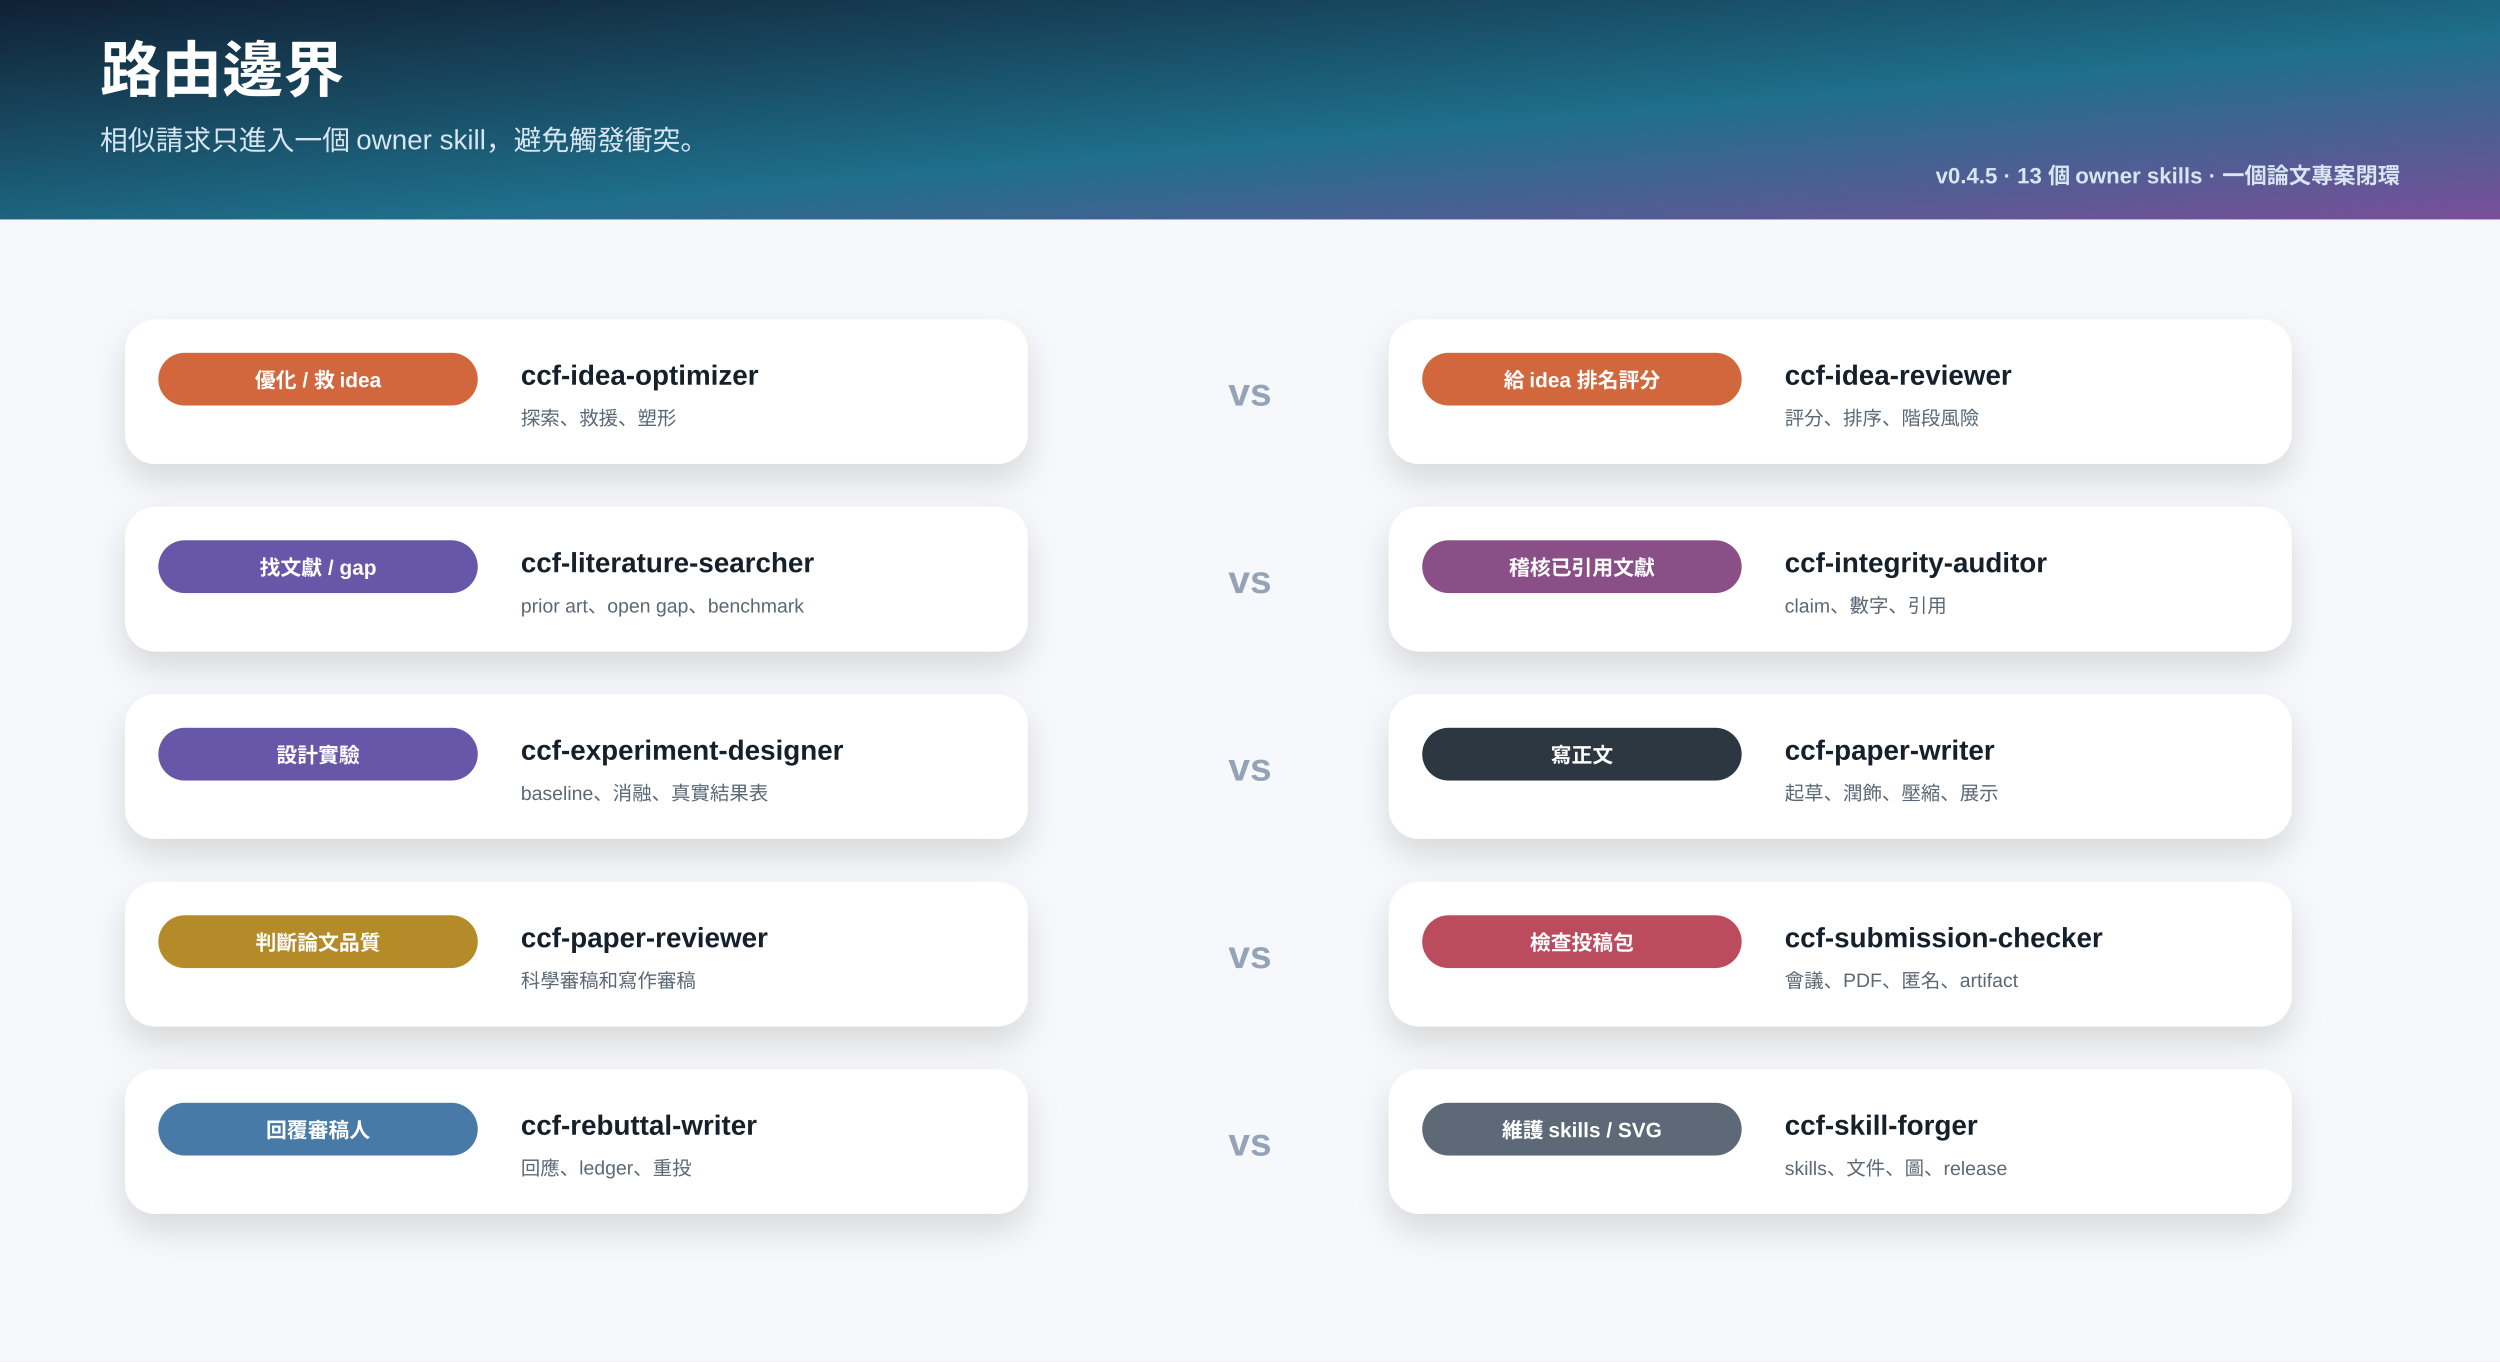
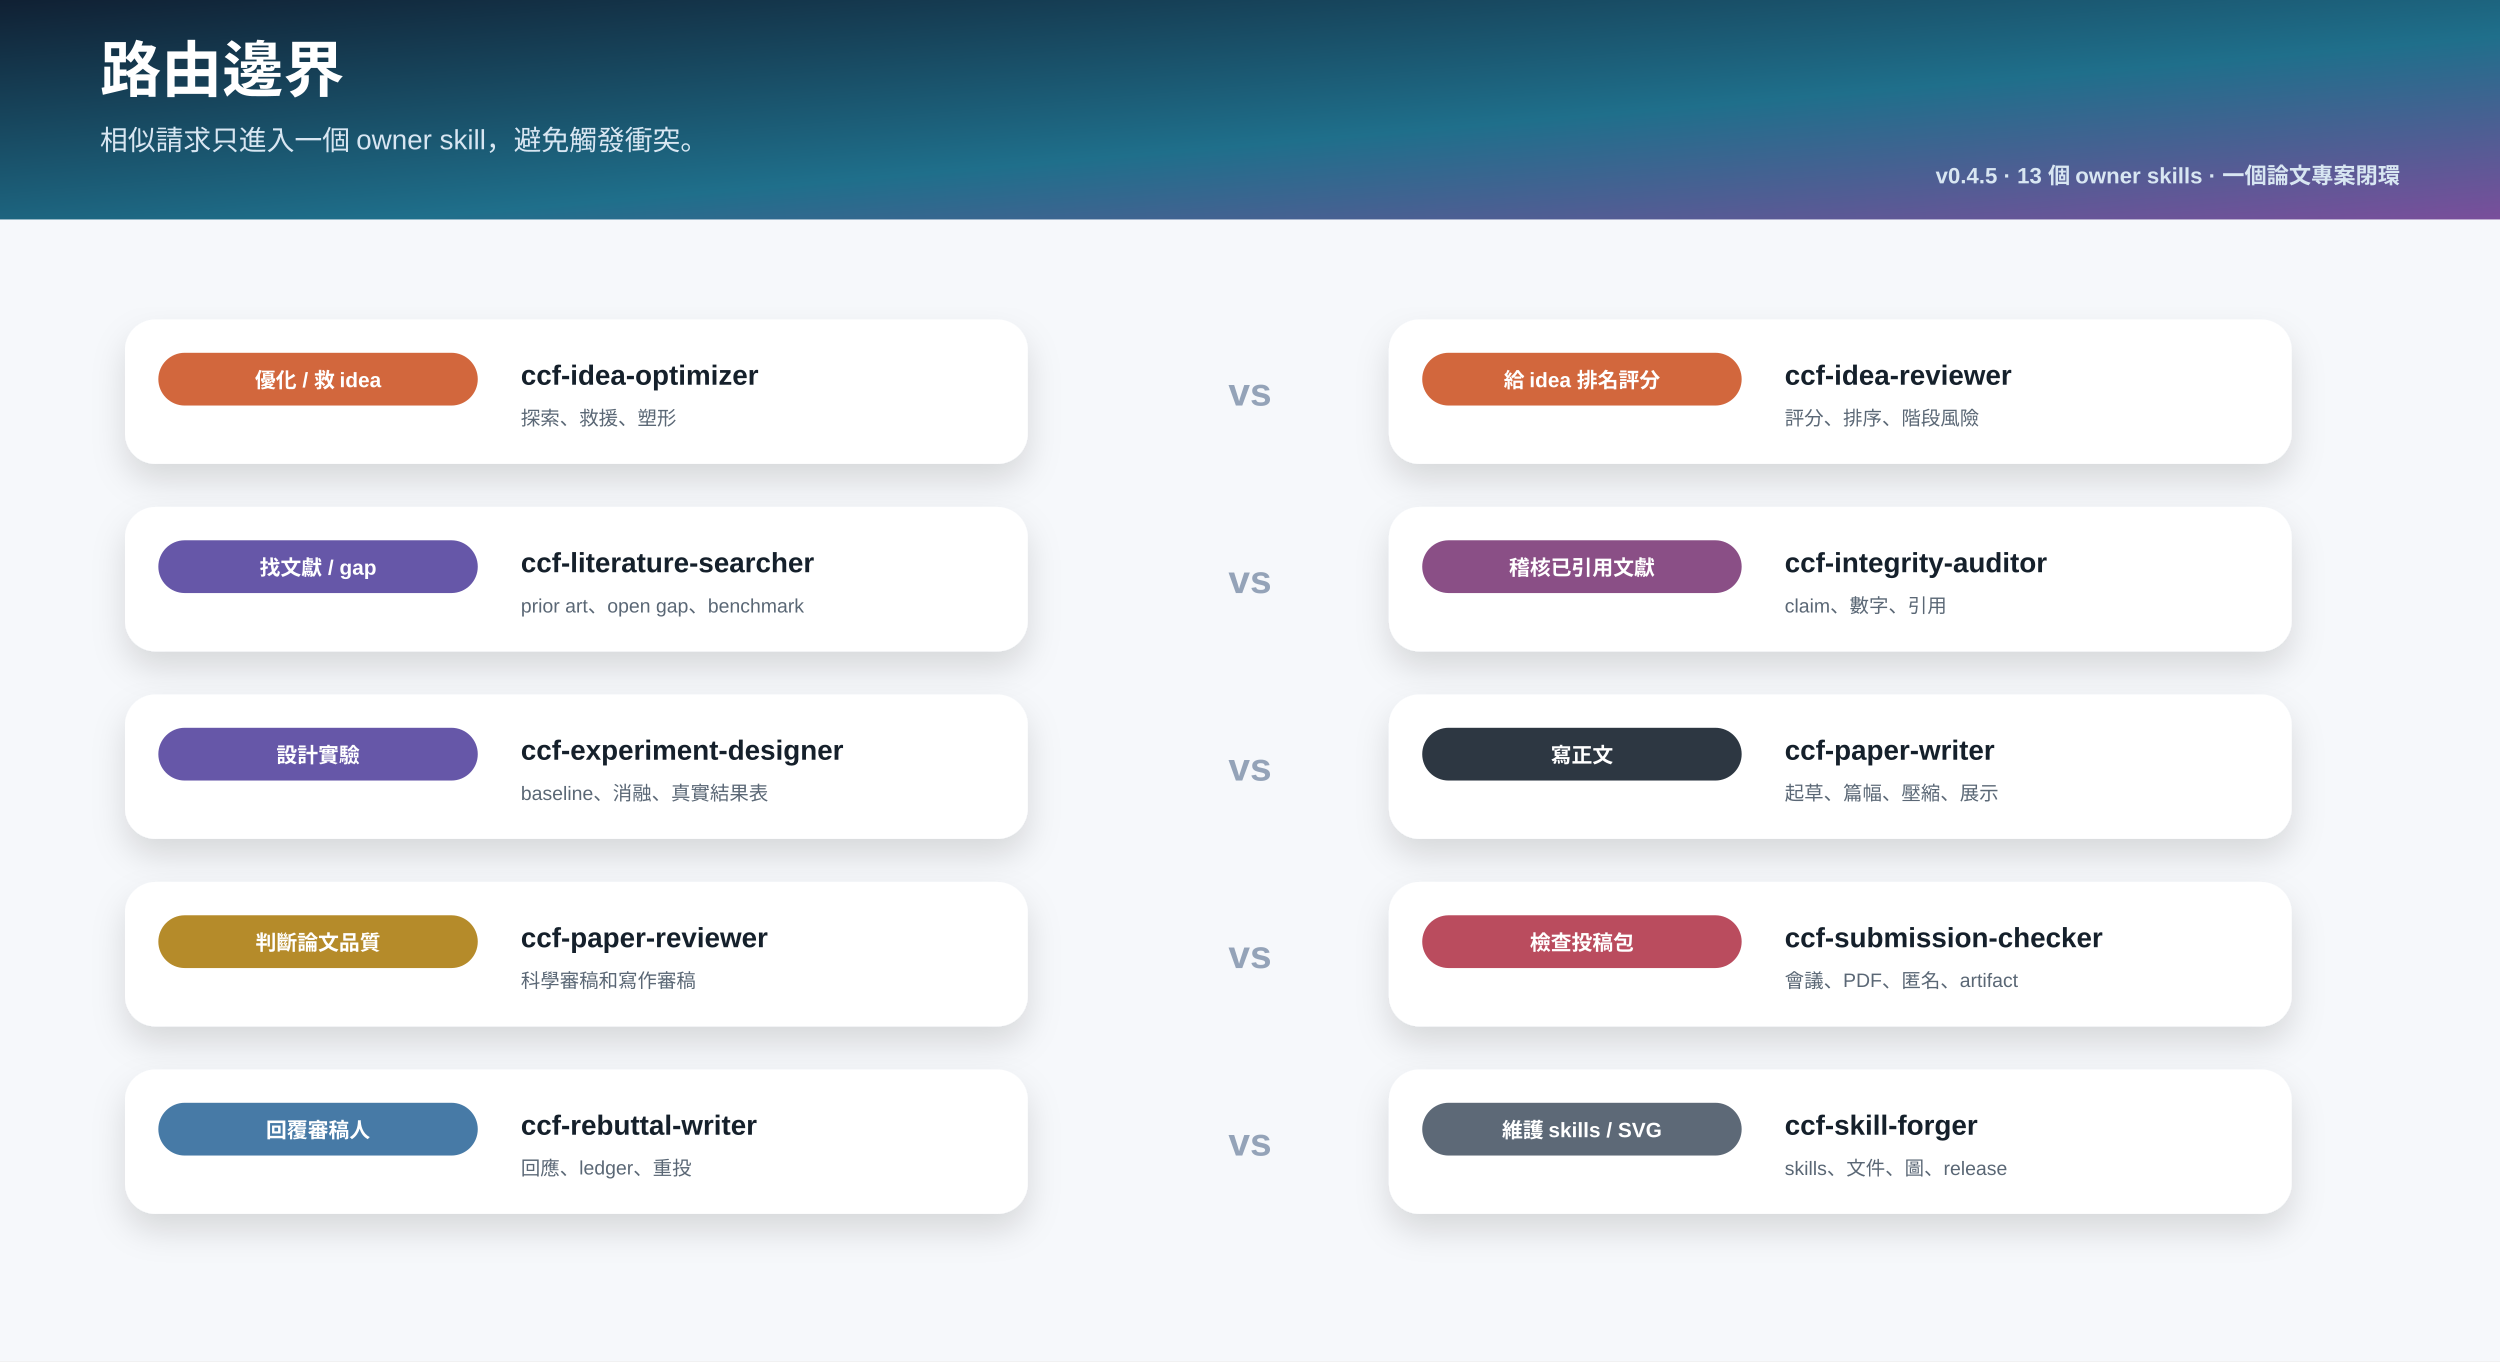
<svg xmlns="http://www.w3.org/2000/svg" width="1800" height="980" viewBox="0 0 1800 980">
  <defs>
    <linearGradient id="header" x1="0" y1="0" x2="1" y2="1">
      <stop offset="0" stop-color="#102033" />
      <stop offset="0.58" stop-color="#1F6F8B" />
      <stop offset="1" stop-color="#7A4E9B" />
    </linearGradient>
    <filter id="shadow" x="-20%" y="-20%" width="140%" height="160%">
      <feDropShadow dx="0" dy="12" stdDeviation="12" flood-color="#0B1826" flood-opacity="0.13" />
    </filter>
    <marker id="arrow" markerWidth="13" markerHeight="13" refX="11" refY="6.5" orient="auto">
      <path d="M2,2 L11,6.5 L2,11 Z" fill="#7B8794" />
    </marker>
  </defs>
  <style>text{font-family:Microsoft JhengHei, Segoe UI, Arial, sans-serif;dominant-baseline:auto} .mono{font-family:Consolas,Menlo,monospace}</style>
  <rect x="0" y="0" width="1800" height="980" rx="0" fill="#F6F8FB" stroke="none" stroke-width="2" />
  <rect x="0" y="0" width="1800" height="158" rx="0" fill="url(#header)" stroke="none" stroke-width="2" />
  <text x="72" y="66" font-size="44" font-weight="850" fill="#FFFFFF" text-anchor="start">路由邊界</text>
  <text x="72" y="108" font-size="20" font-weight="500" fill="#D8E6F2" text-anchor="start">相似請求只進入一個 owner skill，避免觸發衝突。</text>
  <text x="1728" y="132" font-size="16" font-weight="650" fill="#D8E6F2" text-anchor="end">v0.4.5 · 13 個 owner skills · 一個論文專案閉環</text>
  <rect x="90" y="230" width="650" height="104" rx="22" fill="#FFFFFF" stroke="none" stroke-width="2" filter="url(#shadow)" />
  <rect x="114" y="254" width="230" height="38" rx="19" fill="#D2673D" stroke="none" stroke-width="2" />
  <text x="229" y="279" font-size="15" font-weight="760" fill="#FFFFFF" text-anchor="middle">優化 / 救 idea</text>
  <text x="375" y="277" font-size="20" font-weight="820" fill="#15202B" text-anchor="start">ccf-idea-optimizer</text>
  <text x="375" y="306" font-size="14" font-weight="520" fill="#5A6775" text-anchor="start">探索、救援、塑形</text>
  <rect x="1000" y="230" width="650" height="104" rx="22" fill="#FFFFFF" stroke="none" stroke-width="2" filter="url(#shadow)" />
  <rect x="1024" y="254" width="230" height="38" rx="19" fill="#D2673D" stroke="none" stroke-width="2" />
  <text x="1139" y="279" font-size="15" font-weight="760" fill="#FFFFFF" text-anchor="middle">給 idea 排名評分</text>
  <text x="1285" y="277" font-size="20" font-weight="820" fill="#15202B" text-anchor="start">ccf-idea-reviewer</text>
  <text x="1285" y="306" font-size="14" font-weight="520" fill="#5A6775" text-anchor="start">評分、排序、階段風險</text>
  <text x="900" y="292" font-size="28" font-weight="850" fill="#94A3B8" text-anchor="middle">vs</text>
  <rect x="90" y="365" width="650" height="104" rx="22" fill="#FFFFFF" stroke="none" stroke-width="2" filter="url(#shadow)" />
  <rect x="114" y="389" width="230" height="38" rx="19" fill="#6657A8" stroke="none" stroke-width="2" />
  <text x="229" y="414" font-size="15" font-weight="760" fill="#FFFFFF" text-anchor="middle">找文獻 / gap</text>
  <text x="375" y="412" font-size="20" font-weight="820" fill="#15202B" text-anchor="start">ccf-literature-searcher</text>
  <text x="375" y="441" font-size="14" font-weight="520" fill="#5A6775" text-anchor="start">prior art、open gap、benchmark</text>
  <rect x="1000" y="365" width="650" height="104" rx="22" fill="#FFFFFF" stroke="none" stroke-width="2" filter="url(#shadow)" />
  <rect x="1024" y="389" width="230" height="38" rx="19" fill="#8A4F86" stroke="none" stroke-width="2" />
  <text x="1139" y="414" font-size="15" font-weight="760" fill="#FFFFFF" text-anchor="middle">稽核已引用文獻</text>
  <text x="1285" y="412" font-size="20" font-weight="820" fill="#15202B" text-anchor="start">ccf-integrity-auditor</text>
  <text x="1285" y="441" font-size="14" font-weight="520" fill="#5A6775" text-anchor="start">claim、數字、引用</text>
  <text x="900" y="427" font-size="28" font-weight="850" fill="#94A3B8" text-anchor="middle">vs</text>
  <rect x="90" y="500" width="650" height="104" rx="22" fill="#FFFFFF" stroke="none" stroke-width="2" filter="url(#shadow)" />
  <rect x="114" y="524" width="230" height="38" rx="19" fill="#6657A8" stroke="none" stroke-width="2" />
  <text x="229" y="549" font-size="15" font-weight="760" fill="#FFFFFF" text-anchor="middle">設計實驗</text>
  <text x="375" y="547" font-size="20" font-weight="820" fill="#15202B" text-anchor="start">ccf-experiment-designer</text>
  <text x="375" y="576" font-size="14" font-weight="520" fill="#5A6775" text-anchor="start">baseline、消融、真實結果表</text>
  <rect x="1000" y="500" width="650" height="104" rx="22" fill="#FFFFFF" stroke="none" stroke-width="2" filter="url(#shadow)" />
  <rect x="1024" y="524" width="230" height="38" rx="19" fill="#2D3742" stroke="none" stroke-width="2" />
  <text x="1139" y="549" font-size="15" font-weight="760" fill="#FFFFFF" text-anchor="middle">寫正文</text>
  <text x="1285" y="547" font-size="20" font-weight="820" fill="#15202B" text-anchor="start">ccf-paper-writer</text>
-   <text x="1285" y="576" font-size="14" font-weight="520" fill="#5A6775" text-anchor="start">起草、潤飾、壓縮、展示</text>
+   <text x="1285" y="576" font-size="14" font-weight="520" fill="#5A6775" text-anchor="start">起草、篇幅、壓縮、展示</text>
  <text x="900" y="562" font-size="28" font-weight="850" fill="#94A3B8" text-anchor="middle">vs</text>
  <rect x="90" y="635" width="650" height="104" rx="22" fill="#FFFFFF" stroke="none" stroke-width="2" filter="url(#shadow)" />
  <rect x="114" y="659" width="230" height="38" rx="19" fill="#B58B2A" stroke="none" stroke-width="2" />
  <text x="229" y="684" font-size="15" font-weight="760" fill="#FFFFFF" text-anchor="middle">判斷論文品質</text>
  <text x="375" y="682" font-size="20" font-weight="820" fill="#15202B" text-anchor="start">ccf-paper-reviewer</text>
  <text x="375" y="711" font-size="14" font-weight="520" fill="#5A6775" text-anchor="start">科學審稿和寫作審稿</text>
  <rect x="1000" y="635" width="650" height="104" rx="22" fill="#FFFFFF" stroke="none" stroke-width="2" filter="url(#shadow)" />
  <rect x="1024" y="659" width="230" height="38" rx="19" fill="#BA4C5E" stroke="none" stroke-width="2" />
  <text x="1139" y="684" font-size="15" font-weight="760" fill="#FFFFFF" text-anchor="middle">檢查投稿包</text>
  <text x="1285" y="682" font-size="20" font-weight="820" fill="#15202B" text-anchor="start">ccf-submission-checker</text>
  <text x="1285" y="711" font-size="14" font-weight="520" fill="#5A6775" text-anchor="start">會議、PDF、匿名、artifact</text>
  <text x="900" y="697" font-size="28" font-weight="850" fill="#94A3B8" text-anchor="middle">vs</text>
  <rect x="90" y="770" width="650" height="104" rx="22" fill="#FFFFFF" stroke="none" stroke-width="2" filter="url(#shadow)" />
  <rect x="114" y="794" width="230" height="38" rx="19" fill="#477AA6" stroke="none" stroke-width="2" />
  <text x="229" y="819" font-size="15" font-weight="760" fill="#FFFFFF" text-anchor="middle">回覆審稿人</text>
  <text x="375" y="817" font-size="20" font-weight="820" fill="#15202B" text-anchor="start">ccf-rebuttal-writer</text>
  <text x="375" y="846" font-size="14" font-weight="520" fill="#5A6775" text-anchor="start">回應、ledger、重投</text>
  <rect x="1000" y="770" width="650" height="104" rx="22" fill="#FFFFFF" stroke="none" stroke-width="2" filter="url(#shadow)" />
  <rect x="1024" y="794" width="230" height="38" rx="19" fill="#5D6977" stroke="none" stroke-width="2" />
  <text x="1139" y="819" font-size="15" font-weight="760" fill="#FFFFFF" text-anchor="middle">維護 skills / SVG</text>
  <text x="1285" y="817" font-size="20" font-weight="820" fill="#15202B" text-anchor="start">ccf-skill-forger</text>
  <text x="1285" y="846" font-size="14" font-weight="520" fill="#5A6775" text-anchor="start">skills、文件、圖、release</text>
  <text x="900" y="832" font-size="28" font-weight="850" fill="#94A3B8" text-anchor="middle">vs</text>
</svg>
